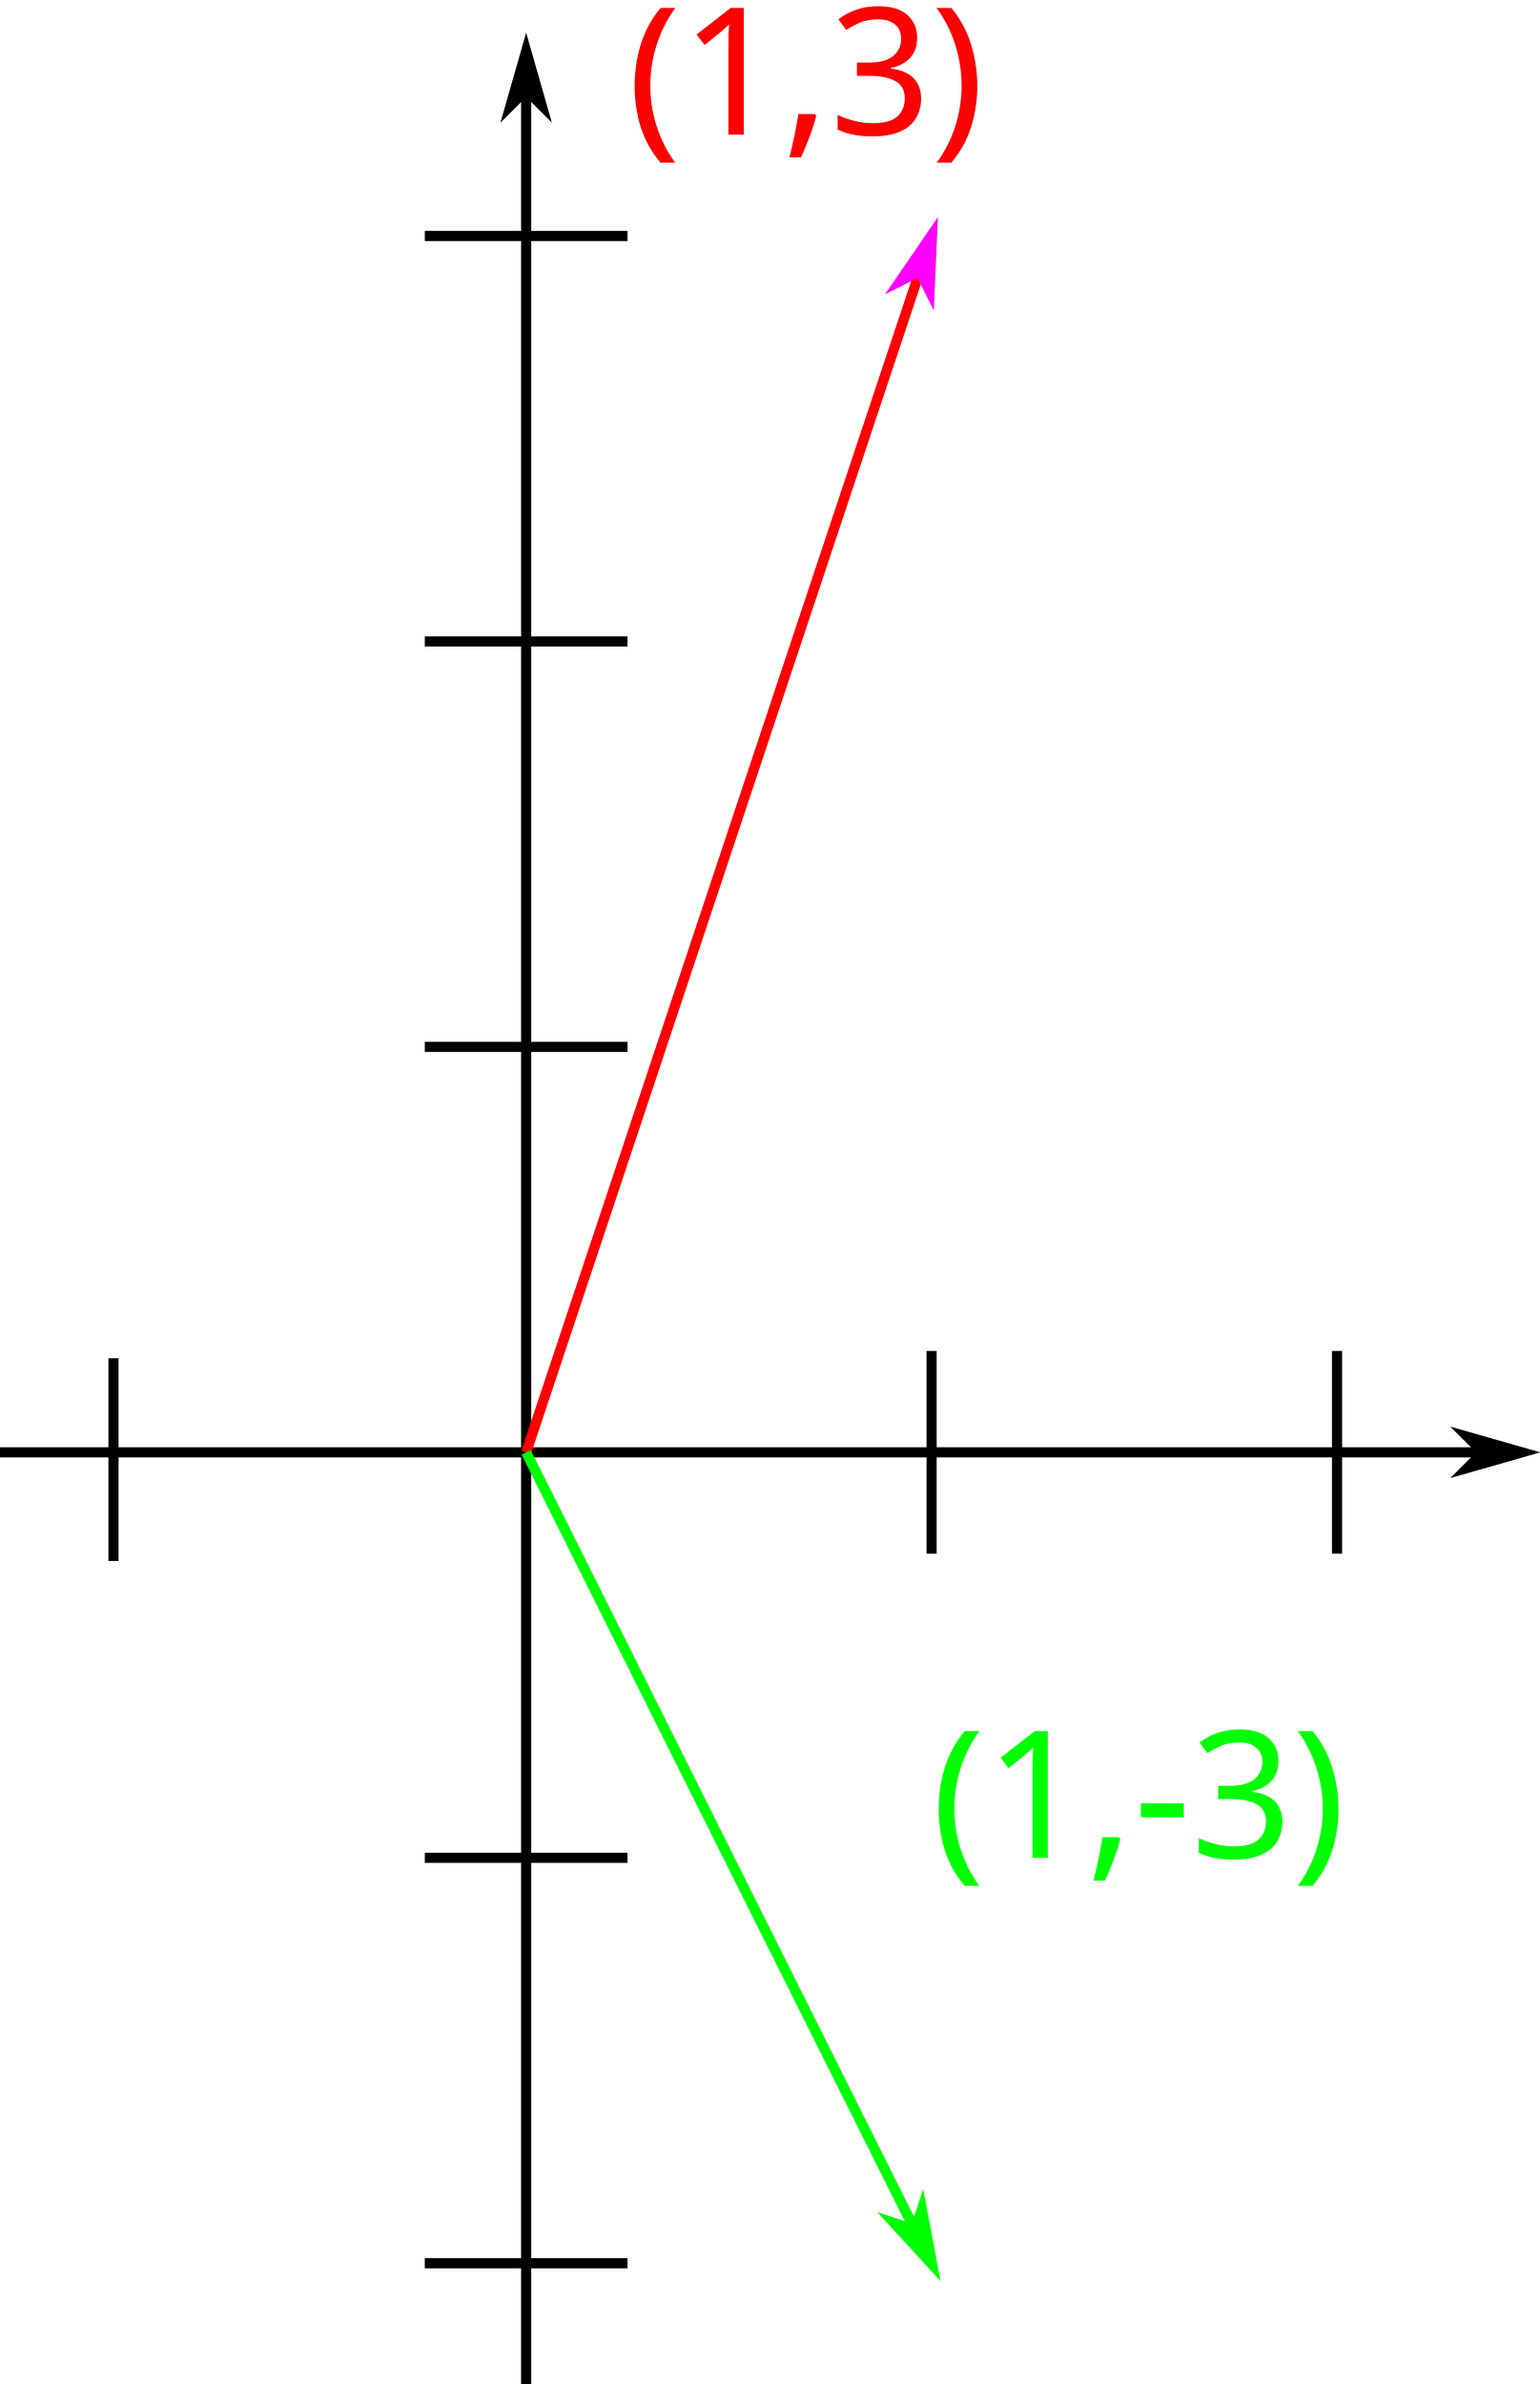
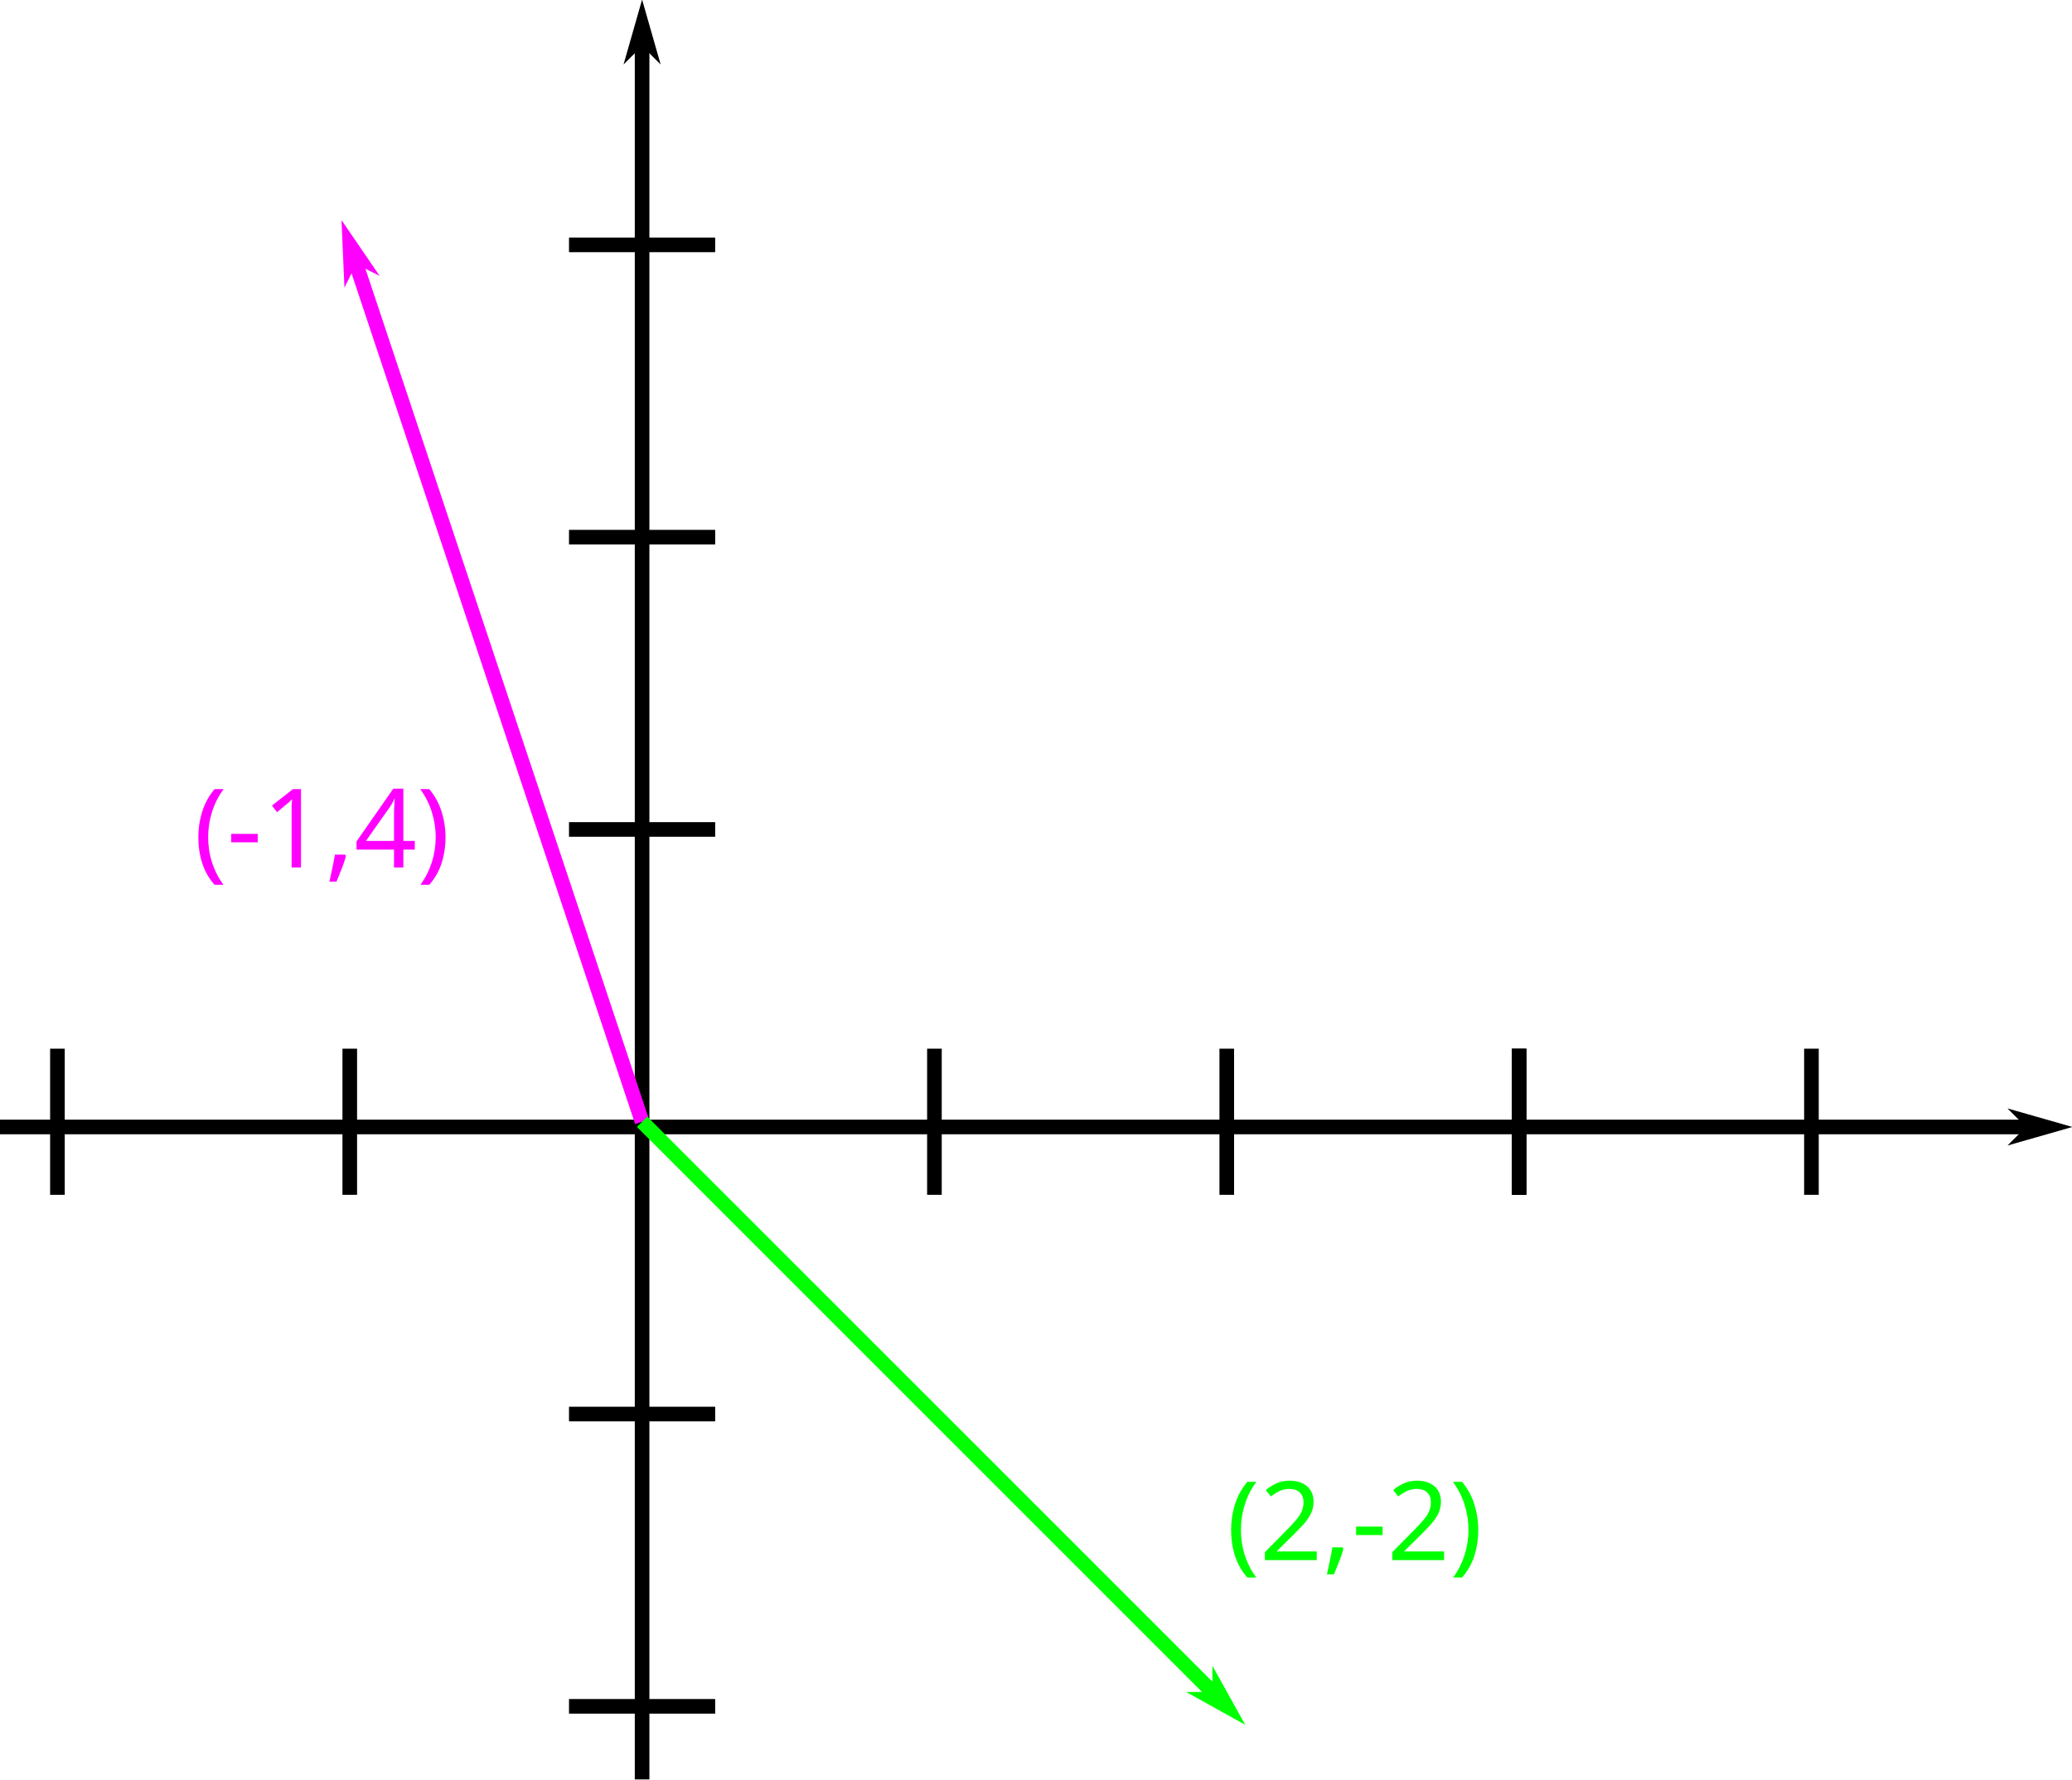
- <svg xmlns="http://www.w3.org/2000/svg" width="42.872mm" height="66.376mm" viewBox="0 0 151.91 235.189" id="svg2" version="1.1">
-   <defs id="defs4">
-     <marker orient="auto" refY="0" refX="0" id="marker5393" style="overflow:visible">
-       <path id="path5395" d="M 0,0 5,-5 -12.5,0 5,5 0,0 Z" style="fill:#00ff00;fill-opacity:1;fill-rule:evenodd;stroke:#00ff00;stroke-width:1pt;stroke-opacity:1" transform="matrix(0.4,0,0,0.4,4,0)" />
+ <svg xmlns="http://www.w3.org/2000/svg" width="40.006mm" height="34.362mm" viewBox="0 0 141.755 121.755" id="svg4288" version="1.1">
+   <defs id="defs4290">
+     <marker style="overflow:visible" id="marker7250" refX="0" refY="0" orient="auto">
+       <path transform="matrix(0.2,0,0,0.2,1.2,0)" style="fill:#00ff00;fill-opacity:1;fill-rule:evenodd;stroke:#00ff00;stroke-width:1pt;stroke-opacity:1" d="M 0,0 5,-5 -12.5,0 5,5 0,0 Z" id="path7252" />
    </marker>
-     <marker orient="auto" refY="0" refX="0" id="marker4712" style="overflow:visible">
-       <path id="path4714" d="M 0,0 5,-5 -12.5,0 5,5 0,0 Z" style="fill:#ff00ff;fill-opacity:1;fill-rule:evenodd;stroke:#ff00ff;stroke-width:1pt;stroke-opacity:1" transform="matrix(0.4,0,0,0.4,4,0)" />
+     <marker orient="auto" refY="0" refX="0" id="marker6798" style="overflow:visible">
+       <path id="path6800" d="M 0,0 5,-5 -12.5,0 5,5 0,0 Z" style="fill:#ff00ff;fill-opacity:1;fill-rule:evenodd;stroke:#ff00ff;stroke-width:1pt;stroke-opacity:1" transform="matrix(0.2,0,0,0.2,1.2,0)" />
+     </marker>
+     <marker orient="auto" refY="0" refX="0" id="marker6311" style="overflow:visible">
+       <path id="path6313" d="M 0,0 5,-5 -12.5,0 5,5 0,0 Z" style="fill:#ff0000;fill-opacity:1;fill-rule:evenodd;stroke:#ff0000;stroke-width:1pt;stroke-opacity:1" transform="matrix(0.2,0,0,0.2,1.2,0)" />
+     </marker>
+     <marker orient="auto" refY="0" refX="0" id="marker6027" style="overflow:visible">
+       <path id="path6029" d="M 0,0 5,-5 -12.5,0 5,5 0,0 Z" style="fill:#000000;fill-opacity:1;fill-rule:evenodd;stroke:#000000;stroke-width:1pt;stroke-opacity:1" transform="matrix(0.2,0,0,0.2,1.2,0)" />
+     </marker>
+     <marker orient="auto" refY="0" refX="0" id="Arrow1Sstart" style="overflow:visible">
+       <path id="path5757" d="M 0,0 5,-5 -12.5,0 5,5 0,0 Z" style="fill:#000000;fill-opacity:1;fill-rule:evenodd;stroke:#000000;stroke-width:1pt;stroke-opacity:1" transform="matrix(0.2,0,0,0.2,1.2,0)" />
    </marker>
    <marker style="overflow:visible" id="marker4630" refX="0" refY="0" orient="auto">
      <path transform="matrix(0.4,0,0,0.4,4,0)" style="fill:#000000;fill-opacity:1;fill-rule:evenodd;stroke:#000000;stroke-width:1pt;stroke-opacity:1" d="M 0,0 5,-5 -12.5,0 5,5 0,0 Z" id="path4632" />
    </marker>
-     <marker orient="auto" refY="0" refX="0" id="Arrow1Mstart" style="overflow:visible">
-       <path id="path4348" d="M 0,0 5,-5 -12.5,0 5,5 0,0 Z" style="fill:#000000;fill-opacity:1;fill-rule:evenodd;stroke:#000000;stroke-width:1pt;stroke-opacity:1" transform="matrix(0.4,0,0,0.4,4,0)" />
-     </marker>
  </defs>
-   <g id="layer1" transform="translate(-268.09,-569.0834)">
-     <path style="fill:none;fill-rule:evenodd;stroke:#000000;stroke-width:1px;stroke-linecap:butt;stroke-linejoin:miter;stroke-opacity:1;marker-start:url(#Arrow1Mstart)" d="m 320,574.272 0,230" id="path4138" />
-     <path style="fill:none;fill-rule:evenodd;stroke:#000000;stroke-width:1px;stroke-linecap:butt;stroke-linejoin:miter;stroke-opacity:1;marker-start:url(#marker4630)" d="m 418.09,712.362 -150,0" id="path4155" />
-     <path style="fill:none;fill-rule:evenodd;stroke:#000000;stroke-width:1px;stroke-linecap:butt;stroke-linejoin:miter;stroke-opacity:1" d="m 360,702.362 0,20" id="path4157-6" />
-     <path style="fill:none;fill-rule:evenodd;stroke:#000000;stroke-width:1px;stroke-linecap:butt;stroke-linejoin:miter;stroke-opacity:1" d="m 400,702.362 0,20" id="path4157-6-5" />
-     <path style="fill:none;fill-rule:evenodd;stroke:#000000;stroke-width:1px;stroke-linecap:butt;stroke-linejoin:miter;stroke-opacity:1" d="m 310,672.362 20,0" id="path4157-2-8" />
-     <path style="fill:none;fill-rule:evenodd;stroke:#000000;stroke-width:1px;stroke-linecap:butt;stroke-linejoin:miter;stroke-opacity:1" d="m 310,632.362 20,0" id="path4157-2-9" />
-     <path style="fill:none;fill-rule:evenodd;stroke:#000000;stroke-width:1px;stroke-linecap:butt;stroke-linejoin:miter;stroke-opacity:1" d="m 310,592.362 20,0" id="path4157-2-8-0" />
-     <path style="fill:none;fill-rule:evenodd;stroke:#ff0000;stroke-width:1px;stroke-linecap:butt;stroke-linejoin:miter;stroke-opacity:1;marker-start:url(#marker4712)" d="m 360,592.362 -40,120" id="path4336" />
-     <text xml:space="preserve" style="font-style:normal;font-weight:normal;font-size:17.5px;line-height:125%;font-family:sans-serif;letter-spacing:0px;word-spacing:0px;fill:#ff0000;fill-opacity:1;stroke:none;stroke-width:1px;stroke-linecap:butt;stroke-linejoin:miter;stroke-opacity:1" x="330" y="582.362" id="text5010">
-       <tspan id="tspan5012" x="330" y="582.362">(1,3)</tspan>
+   <g id="layer1" transform="translate(-331.0714,-600.6072)">
+     <path style="fill:none;fill-rule:evenodd;stroke:#000000;stroke-width:1px;stroke-linecap:butt;stroke-linejoin:miter;stroke-opacity:1;marker-start:url(#marker6027)" d="m 375,602.362 0,120" id="path5712" />
+     <path style="fill:none;fill-rule:evenodd;stroke:#000000;stroke-width:1px;stroke-linecap:butt;stroke-linejoin:miter;stroke-opacity:1;marker-start:url(#Arrow1Sstart)" d="m 471.071,677.719 -140,0" id="path5712-5" />
+     <path style="fill:none;fill-rule:evenodd;stroke:#000000;stroke-width:1px;stroke-linecap:butt;stroke-linejoin:miter;stroke-opacity:1" d="m 370,657.362 10,0" id="path6061-3" />
+     <path style="fill:none;fill-rule:evenodd;stroke:#000000;stroke-width:1px;stroke-linecap:butt;stroke-linejoin:miter;stroke-opacity:1" d="m 370,637.362 10,0" id="path6061-3-5" />
+     <path style="fill:none;fill-rule:evenodd;stroke:#000000;stroke-width:1px;stroke-linecap:butt;stroke-linejoin:miter;stroke-opacity:1" d="m 370,617.362 10,0" id="path6061-3-6" />
+     <path style="fill:none;fill-rule:evenodd;stroke:#000000;stroke-width:1px;stroke-linecap:butt;stroke-linejoin:miter;stroke-opacity:1" d="m 370,697.362 10,0" id="path6061-3-6-27" />
+     <path style="fill:none;fill-rule:evenodd;stroke:#000000;stroke-width:1px;stroke-linecap:butt;stroke-linejoin:miter;stroke-opacity:1" d="m 370,717.362 10,0" id="path6061-3-6-0" />
+     <path style="fill:none;fill-rule:evenodd;stroke:#000000;stroke-width:1px;stroke-linecap:butt;stroke-linejoin:miter;stroke-opacity:1" d="m 395,672.362 0,10" id="path6061-3-60" />
+     <path style="fill:none;fill-rule:evenodd;stroke:#000000;stroke-width:1px;stroke-linecap:butt;stroke-linejoin:miter;stroke-opacity:1" d="m 415,672.362 0,10" id="path6061-3-60-1" />
+     <path style="fill:none;fill-rule:evenodd;stroke:#000000;stroke-width:1px;stroke-linecap:butt;stroke-linejoin:miter;stroke-opacity:1" d="m 435,672.362 0,10" id="path6061-3-60-8" />
+     <path style="fill:none;fill-rule:evenodd;stroke:#000000;stroke-width:1px;stroke-linecap:butt;stroke-linejoin:miter;stroke-opacity:1" d="m 355,672.362 0,10" id="path6061-3-60-9" />
+     <path style="fill:none;fill-rule:evenodd;stroke:#000000;stroke-width:1px;stroke-linecap:butt;stroke-linejoin:miter;stroke-opacity:1" d="m 335,672.362 0,10" id="path6061-3-60-2" />
+     <text xml:space="preserve" style="font-style:normal;font-weight:normal;font-size:17.5px;line-height:125%;font-family:sans-serif;letter-spacing:0px;word-spacing:0px;fill:#000000;fill-opacity:1;stroke:none;stroke-width:1px;stroke-linecap:butt;stroke-linejoin:miter;stroke-opacity:1" x="435" y="657.362" id="text6627">
+       <tspan id="tspan6629" x="435" y="657.362" />
    </text>
-     <path style="fill:none;fill-rule:evenodd;stroke:#000000;stroke-width:1px;stroke-linecap:butt;stroke-linejoin:miter;stroke-opacity:1" d="m 279.286,703.076 0,20" id="path4157-6-2-1" />
-     <path style="fill:none;fill-rule:evenodd;stroke:#000000;stroke-width:1px;stroke-linecap:butt;stroke-linejoin:miter;stroke-opacity:1" d="m 310,792.362 20,0" id="path4157-2-9-3" />
-     <path style="fill:none;fill-rule:evenodd;stroke:#000000;stroke-width:1px;stroke-linecap:butt;stroke-linejoin:miter;stroke-opacity:1" d="m 310,752.362 20,0" id="path4157-2-8-0-1" />
-     <path style="fill:none;fill-rule:evenodd;stroke:#00ff00;stroke-width:1px;stroke-linecap:butt;stroke-linejoin:miter;stroke-opacity:1;marker-start:url(#marker5393)" d="m 360,792.362 -40,-80" id="path5319" />
-     <text xml:space="preserve" style="font-style:normal;font-weight:normal;font-size:17.5px;line-height:125%;font-family:sans-serif;letter-spacing:0px;word-spacing:0px;fill:#00ff00;fill-opacity:1;stroke:none;stroke-width:1px;stroke-linecap:butt;stroke-linejoin:miter;stroke-opacity:1" x="360" y="752.362" id="text5551">
-       <tspan id="tspan5553" x="360" y="752.362">(1,-3)</tspan>
+     <path style="fill:none;fill-rule:evenodd;stroke:#000000;stroke-width:1px;stroke-linecap:butt;stroke-linejoin:miter;stroke-opacity:1" d="m 435,672.362 0,10" id="path6061-3-60-8-9" />
+     <path style="fill:none;fill-rule:evenodd;stroke:#000000;stroke-width:1px;stroke-linecap:butt;stroke-linejoin:miter;stroke-opacity:1" d="m 455,672.362 0,10" id="path6061-3-60-8-2" />
+     <path style="fill:#ff00ff;fill-opacity:1;fill-rule:evenodd;stroke:#ff00ff;stroke-width:1;stroke-linecap:butt;stroke-linejoin:miter;stroke-miterlimit:4;stroke-dasharray:none;stroke-opacity:1;marker-start:url(#marker6798)" d="m 355,617.362 20,60" id="path6790" />
+     <text xml:space="preserve" style="font-style:normal;font-weight:normal;font-size:12.5px;line-height:125%;font-family:sans-serif;letter-spacing:0px;word-spacing:0px;fill:#000000;fill-opacity:1;stroke:none;stroke-width:1px;stroke-linecap:butt;stroke-linejoin:miter;stroke-opacity:1" x="345" y="642.362" id="text6862">
+       <tspan id="tspan6864" x="345" y="642.362" />
+     </text>
+     <text xml:space="preserve" style="font-style:normal;font-weight:normal;font-size:7.5px;line-height:125%;font-family:sans-serif;letter-spacing:0px;word-spacing:0px;fill:#000000;fill-opacity:1;stroke:none;stroke-width:1px;stroke-linecap:butt;stroke-linejoin:miter;stroke-opacity:1" x="344.343" y="659.962" id="text6866">
+       <tspan id="tspan6868" x="344.343" y="659.962" style="fill:#ff00ff;fill-opacity:1">(-1,4)</tspan>
+     </text>
+     <path style="fill:none;fill-rule:evenodd;stroke:#00ff00;stroke-width:1;stroke-linecap:butt;stroke-linejoin:miter;stroke-miterlimit:4;stroke-dasharray:none;stroke-opacity:1;marker-start:url(#marker7250)" d="m 415,717.362 -40,-40" id="path7242" />
+     <text xml:space="preserve" style="font-style:normal;font-weight:normal;font-size:7.5px;line-height:125%;font-family:sans-serif;letter-spacing:0px;word-spacing:0px;fill:#000000;fill-opacity:1;stroke:none;stroke-width:1px;stroke-linecap:butt;stroke-linejoin:miter;stroke-opacity:1;" x="395" y="697.362" id="text7350">
+       <tspan id="tspan7352" x="395" y="697.362" />
+     </text>
+     <text xml:space="preserve" style="font-style:normal;font-weight:normal;font-size:7.5px;line-height:125%;font-family:sans-serif;letter-spacing:0px;word-spacing:0px;fill:#000000;fill-opacity:1;stroke:none;stroke-width:1px;stroke-linecap:butt;stroke-linejoin:miter;stroke-opacity:1" x="415" y="707.362" id="text7354">
+       <tspan id="tspan7356" x="415" y="707.362" style="font-size:7.5px;fill:#00ff00;fill-opacity:1">(2,-2)</tspan>
    </text>
  </g>
</svg>
